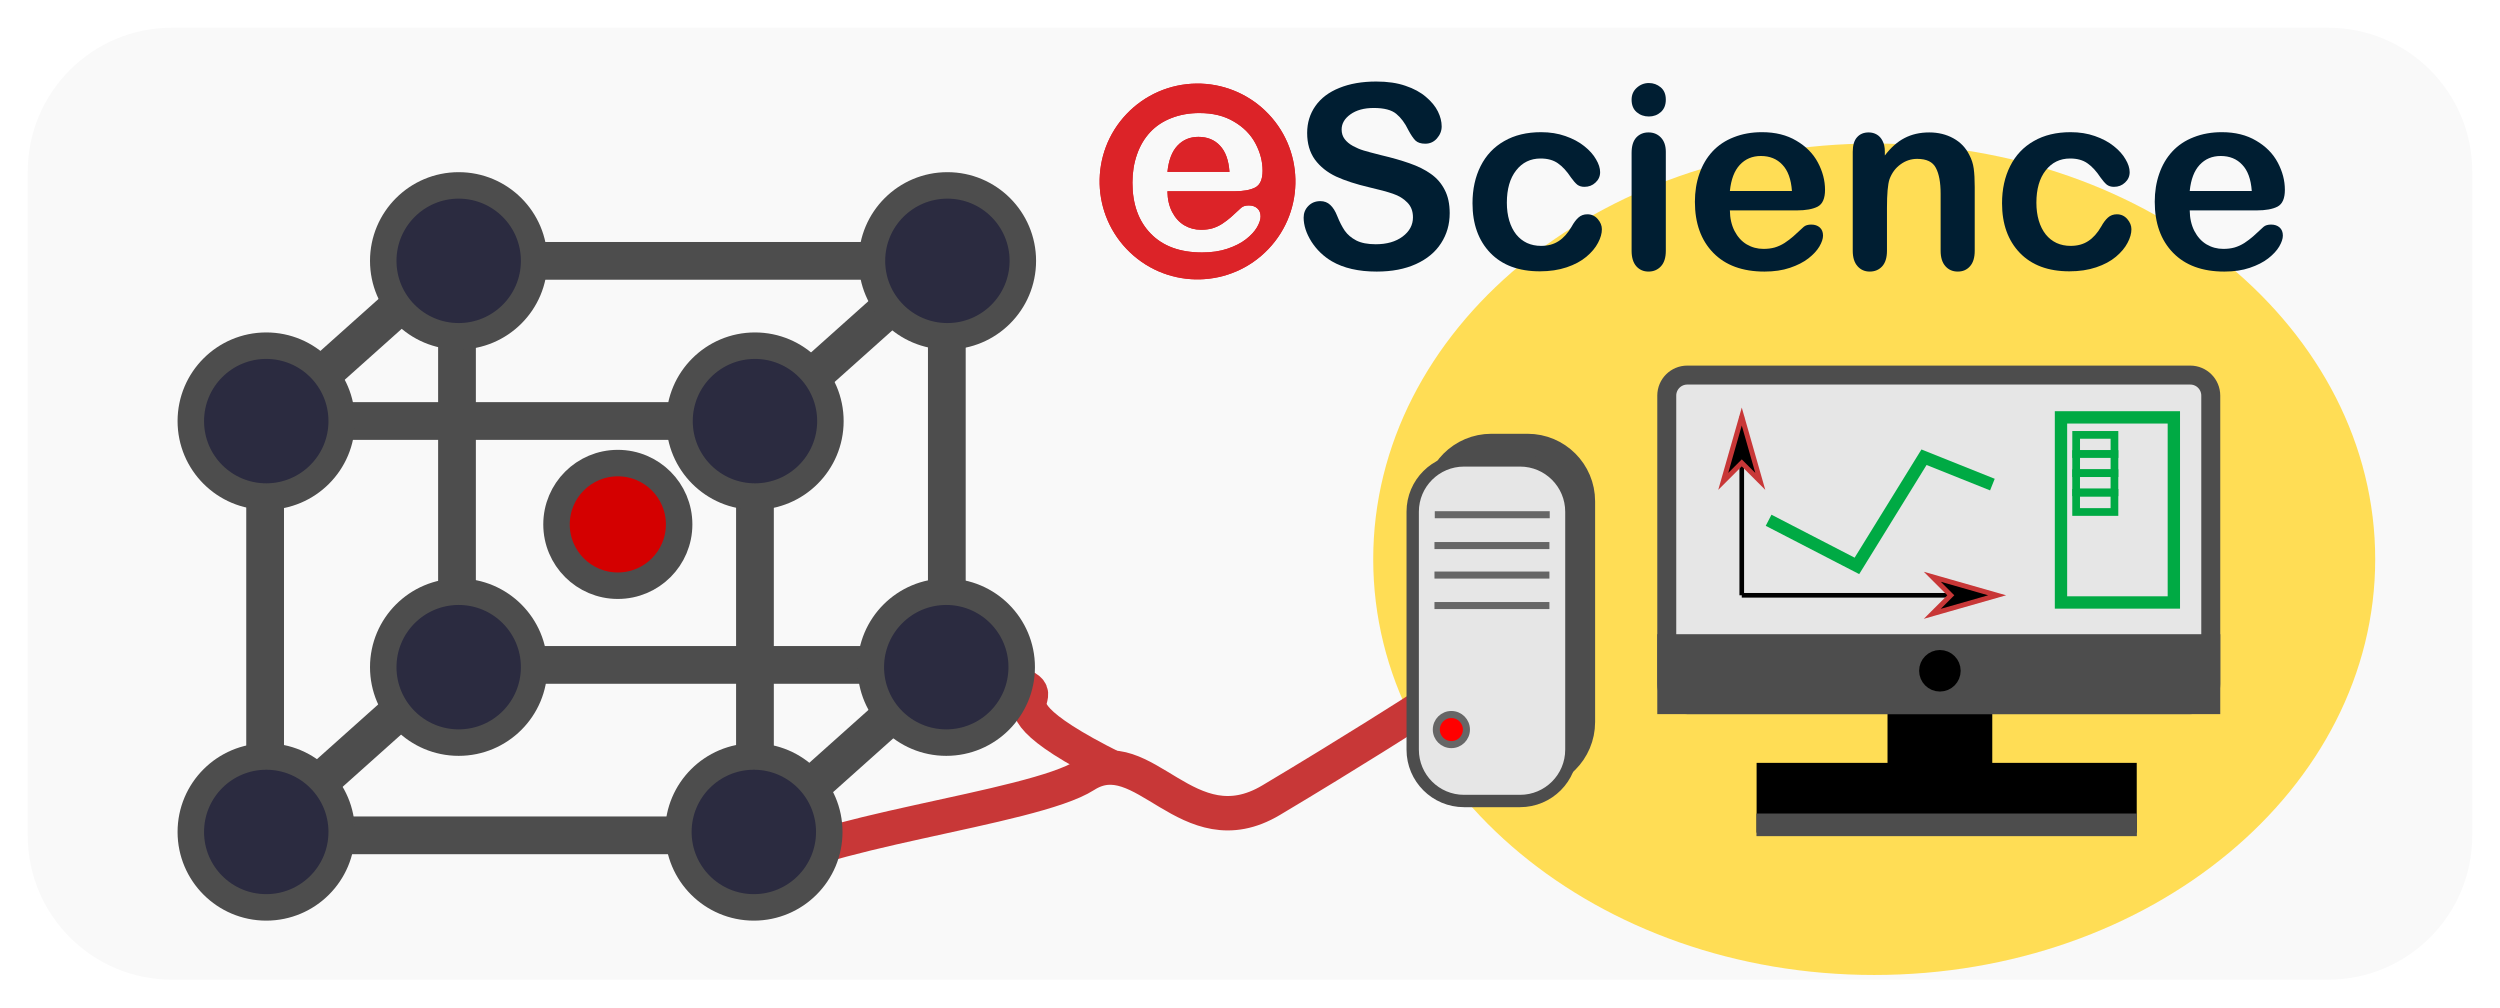
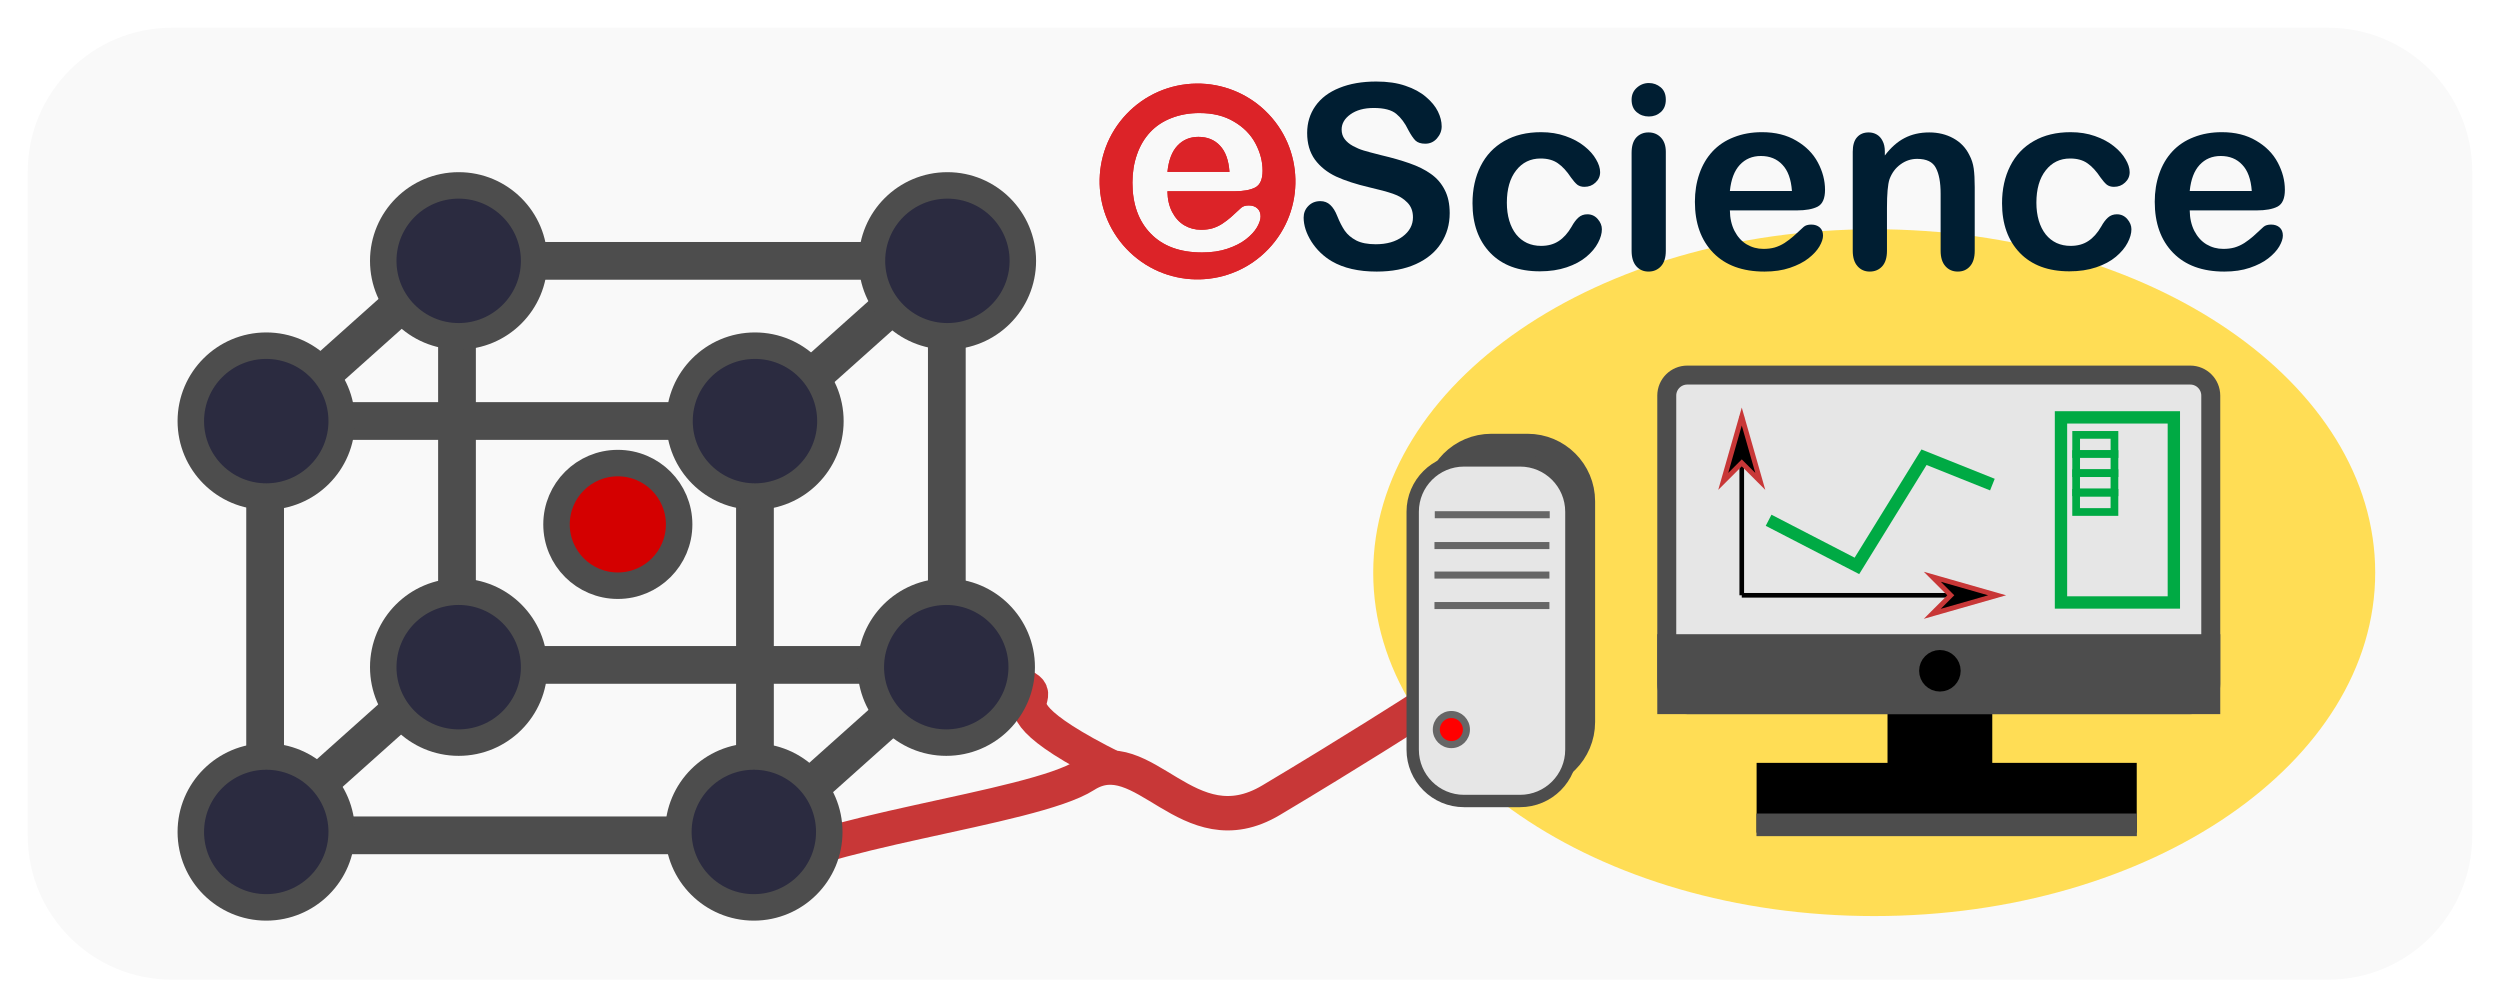
<svg xmlns="http://www.w3.org/2000/svg" width="377.653mm" height="152.176mm" viewBox="0 0 377.653 152.176" version="1.1" id="svg5">
  <defs id="defs2">
    <marker style="overflow:visible" id="marker1637" refX="0" refY="0" orient="auto">
      <path transform="matrix(-0.8,0,0,-0.8,-10,0)" style="fill:context-stroke;fill-rule:evenodd;stroke:#c83737;stroke-width:1pt;stroke-opacity:1" d="M 0,0 5,-5 -12.5,0 5,5 Z" id="path1635" />
    </marker>
    <marker style="overflow:visible" id="marker1483" refX="0" refY="0" orient="auto">
      <path transform="matrix(-0.8,0,0,-0.8,-10,0)" style="fill:context-stroke;fill-rule:evenodd;stroke:#c83737;stroke-width:1pt;stroke-opacity:1" d="M 0,0 5,-5 -12.5,0 5,5 Z" id="path1481" />
    </marker>
    <marker style="overflow:visible" id="marker976" refX="0" refY="0" orient="auto">
      <path transform="matrix(-0.8,0,0,-0.8,-10,0)" style="fill:context-stroke;fill-rule:evenodd;stroke:#c83737;stroke-width:1pt;stroke-opacity:1" d="M 0,0 5,-5 -12.5,0 5,5 Z" id="path974" />
    </marker>
    <marker style="overflow:visible" id="marker966" refX="0" refY="0" orient="auto">
      <path transform="matrix(-0.8,0,0,-0.8,-10,0)" style="fill:context-stroke;fill-rule:evenodd;stroke:#c83737;stroke-width:1pt;stroke-opacity:1" d="M 0,0 5,-5 -12.5,0 5,5 Z" id="path964" />
    </marker>
    <marker style="overflow:visible" id="CurveIn" refX="0" refY="0" orient="auto">
      <path transform="scale(0.6)" style="fill:none;fill-rule:evenodd;stroke:context-stroke;stroke-width:1pt" d="m 4.625,-5.046 c -2.76,0 -5,2.24 -5,5 0,2.76 2.24,5 5,5" id="path4023" />
    </marker>
    <marker style="overflow:visible" id="CurveOut" refX="0" refY="0" orient="auto">
      <path transform="scale(0.6)" style="fill:none;fill-rule:evenodd;stroke:context-stroke;stroke-width:1pt" d="m -5.413,-5.046 c 2.76,0 5,2.24 5,5 0,2.76 -2.24,5 -5,5" id="path4026" />
    </marker>
    <marker style="overflow:visible" id="Scissors" refX="0" refY="0" orient="auto">
      <path style="fill:context-stroke" d="M 9.09,-3.606 C 8.12,-4.777 6.37,-4.736 5.062,-4.233 l -8.212,3.078 c -2.388,-1.307 -4.748,-0.933 -4.748,-1.569 0,-0.497 0.457,-0.388 0.388,-1.683 -0.066,-1.243 -1.364,-2.163 -2.59,-2.082 -1.227,-0.007 -2.499,0.933 -2.51,2.23 -0.091,1.306 1.007,2.52 2.307,2.605 1.522,0.227 4.218,-0.696 5.483,1.571 -0.942,1.738 -2.614,1.743 -4.126,1.656 -1.255,-0.072 -2.762,0.287 -3.361,1.521 -0.578,1.182 -0.011,2.865 1.317,3.226 1.34,0.492 3.181,-0.13 3.499,-1.671 0.246,-1.188 -0.595,-1.746 -0.273,-2.177 0.244,-0.325 1.791,-0.137 4.547,-1.375 L 5.676,4.233 C 6.8,4.547 8.173,4.536 9.168,3.431 l -9.22,-3.485 z m -18.308,-1.901 c 1.295,0.723 1.189,2.684 -0.156,3.063 -1.217,0.424 -2.771,-0.759 -2.383,-2.077 0.227,-1.082 1.653,-1.481 2.54,-0.986 z m 0.056,8.017 c 1.351,0.499 1.121,2.784 -0.252,3.092 -0.911,0.316 -2.214,-0.139 -2.306,-1.212 -0.178,-1.305 1.356,-2.484 2.558,-1.879 z" id="schere" />
    </marker>
    <marker style="overflow:visible" id="Legs" refX="0" refY="0" orient="auto">
      <g transform="scale(-0.7)" id="g4048" style="stroke:#c83737;stroke-opacity:1;fill:#c83737;fill-opacity:1">
        <g transform="matrix(0,-1,-1,0,20.70862,21.31391)" id="g4042" style="stroke:#c83737;stroke-opacity:1;fill:#c83737;fill-opacity:1">
          <path style="fill:#c83737;fill-opacity:1;fill-rule:evenodd;stroke:#c83737;stroke-width:1pt;stroke-opacity:1" d="m 21.221,20.675 c -6.91,4.721 -2.455,6.607 -5.841,13.443" id="path4038" />
          <path style="fill:#c83737;fill-opacity:1;fill-rule:evenodd;stroke:#c83737;stroke-width:1pt;stroke-opacity:1" d="m 21.398,20.548 c -1.361,8.348 3.536,8.77 4.505,13.825" id="path4040" />
        </g>
        <path style="fill:#c83737;fill-rule:evenodd;stroke-width:1pt;stroke:#c83737;stroke-opacity:1;fill-opacity:1" d="m -14.09,-6.732 -0.922,4.043 3.963,-1.223 z" id="path4044" />
        <path style="fill:#c83737;fill-rule:evenodd;stroke-width:1pt;stroke:#c83737;stroke-opacity:1;fill-opacity:1" d="m -15.216,4.557 1.874,3.7 2.267,-3.473 z" id="path4046" />
      </g>
    </marker>
    <marker style="overflow:visible" id="Arrow1Mend" refX="0" refY="0" orient="auto">
      <path transform="matrix(-0.4,0,0,-0.4,-4,0)" style="fill:context-stroke;fill-rule:evenodd;stroke:context-stroke;stroke-width:1pt" d="M 0,0 5,-5 -12.5,0 5,5 Z" id="path3848" />
    </marker>
    <marker style="overflow:visible" id="Arrow1Mstart" refX="0" refY="0" orient="auto">
      <path transform="matrix(0.4,0,0,0.4,4,0)" style="fill:context-stroke;fill-rule:evenodd;stroke:context-stroke;stroke-width:1pt" d="M 0,0 5,-5 -12.5,0 5,5 Z" id="path3845" />
    </marker>
  </defs>
  <g id="layer1" transform="translate(4.651815,48.86598)">
    <rect style="fill:#f9f9f9;fill-opacity:1;stroke:#5f8dd3;stroke-width:0;stroke-miterlimit:4;stroke-dasharray:none" id="rect8085" width="369.274" height="143.797" x="-0.462" y="-44.676" ry="21.765" />
-     <ellipse style="fill:#ffdd55;stroke-width:1.077" id="path2974" cx="278.469" cy="35.616" rx="75.681" ry="62.8" />
+     <ellipse style="fill:#ffdd55;stroke-width:0.979" id="path2974" cx="278.469" cy="37.641" rx="75.681" ry="51.876" />
    <path style="fill:#999999;stroke:#4d4d4d;stroke-width:5.7;stroke-linecap:butt;stroke-linejoin:miter;stroke-miterlimit:4;stroke-dasharray:none;stroke-dashoffset:0;stroke-opacity:1" d="M 64.382,-15.513 V 58.993" id="path1276-1-0-0" />
    <path style="fill:#999999;stroke:#4d4d4d;stroke-width:5.7;stroke-linecap:butt;stroke-linejoin:miter;stroke-miterlimit:4;stroke-dasharray:none;stroke-opacity:1" d="M 35.569,14.732 H 110.075" id="path1276" />
    <path style="fill:#999999;stroke:#4d4d4d;stroke-width:5.7;stroke-linecap:butt;stroke-linejoin:miter;stroke-miterlimit:4;stroke-dasharray:none;stroke-dashoffset:0;stroke-opacity:1" d="M 63.786,51.576 H 138.291" id="path1276-2" />
    <path style="fill:#999999;stroke:#4d4d4d;stroke-width:5.7;stroke-linecap:butt;stroke-linejoin:miter;stroke-miterlimit:4;stroke-dasharray:none;stroke-opacity:1" d="M 63.786,-9.461 H 138.291" id="path1276-5" />
    <path style="fill:#999999;stroke:#4d4d4d;stroke-width:5.7;stroke-linecap:butt;stroke-linejoin:miter;stroke-miterlimit:4;stroke-dasharray:none;stroke-opacity:1" d="M 34.631,77.321 H 109.137" id="path1276-1" />
    <path style="fill:#999999;stroke:#4d4d4d;stroke-width:5.7;stroke-linecap:butt;stroke-linejoin:miter;stroke-miterlimit:4;stroke-dasharray:none;stroke-opacity:1" d="M 109.393,8.903 V 83.409" id="path1276-1-0" />
    <path style="fill:#999999;stroke:#4d4d4d;stroke-width:5.7;stroke-linecap:butt;stroke-linejoin:miter;stroke-miterlimit:4;stroke-dasharray:none;stroke-opacity:1" d="M 138.377,-16.025 V 58.481" id="path1276-1-0-4" />
    <path style="fill:#999999;stroke:#4d4d4d;stroke-width:5.7;stroke-linecap:butt;stroke-linejoin:miter;stroke-miterlimit:4;stroke-dasharray:none;stroke-opacity:1" d="M 35.398,8.935 V 83.441" id="path1276-1-0-1" />
    <path style="fill:#999999;stroke:#4d4d4d;stroke-width:5.7;stroke-linecap:butt;stroke-linejoin:miter;stroke-miterlimit:4;stroke-dasharray:none;stroke-dashoffset:0;stroke-opacity:1" d="M 69.945,45.754 34.631,77.321" id="path1276-1-0-1-3" />
    <path style="fill:#999999;stroke:#4d4d4d;stroke-width:5.7;stroke-linecap:butt;stroke-linejoin:miter;stroke-miterlimit:4;stroke-dasharray:none;stroke-dashoffset:0;stroke-opacity:1" d="M 67.243,-13.038 31.929,18.53" id="path1276-1-0-1-3-2" />
    <g id="g1748" style="stroke-width:5.2;stroke-miterlimit:4;stroke-dasharray:none;fill:none">
      <path style="fill:none;fill-opacity:1;stroke:#c83737;stroke-width:5.2;stroke-linecap:butt;stroke-linejoin:miter;stroke-miterlimit:4;stroke-dasharray:none;stroke-opacity:1" d="m 209.29,58.492 c 0,0 -9.856,6.324 -21.92,13.516 -12.663,7.549 -19.27,-9.407 -28.113,-3.744 -7.975,5.107 -42.472,8.568 -49.865,15.145" id="path7089" />
      <path style="fill:none;fill-opacity:1;stroke:#c83737;stroke-width:5.2;stroke-linecap:butt;stroke-linejoin:miter;stroke-miterlimit:4;stroke-dasharray:none;stroke-opacity:1" d="m 163.701,67.255 c -26.948,-13.425 1.46,-9.544 -25.41,-15.679" id="path7089-3" />
    </g>
    <path style="fill:#999999;stroke:#4d4d4d;stroke-width:5.7;stroke-linecap:butt;stroke-linejoin:miter;stroke-miterlimit:4;stroke-dasharray:none;stroke-dashoffset:0;stroke-opacity:1" d="m 140.896,49.363 -35.314,31.567" id="path1276-1-0-1-3-7" />
    <path style="fill:#999999;stroke:#4d4d4d;stroke-width:5.7;stroke-linecap:butt;stroke-linejoin:miter;stroke-miterlimit:4;stroke-dasharray:none;stroke-dashoffset:0;stroke-opacity:1" d="M 141.237,-12.697 105.923,18.871" id="path1276-1-0-1-3-7-6" />
    <circle style="fill:#2b2b40;stroke:#4d4d4d;stroke-width:4;stroke-miterlimit:4;stroke-dasharray:none;fill-opacity:1" id="path846" cx="35.569" cy="14.749" r="11.397" />
    <ellipse style="fill:#2b2b40;stroke:#4d4d4d;stroke-width:4;stroke-miterlimit:4;stroke-dasharray:none;fill-opacity:1" id="path846-6" cx="109.393" cy="14.749" rx="11.397" ry="11.397" />
    <circle style="fill:#d40000;stroke:#4d4d4d;stroke-width:4;stroke-miterlimit:4;stroke-dasharray:none" id="path846-6-2" cx="88.678" cy="30.35" r="9.262" />
    <circle style="fill:#2b2b40;stroke:#4d4d4d;stroke-width:4;stroke-miterlimit:4;stroke-dasharray:none;fill-opacity:1" id="path846-64" cx="35.569" cy="76.809" r="11.397" />
    <circle style="fill:#2b2b40;stroke:#4d4d4d;stroke-width:4;stroke-miterlimit:4;stroke-dasharray:none;fill-opacity:1" id="path846-62" cx="109.222" cy="76.809" r="11.397" />
    <ellipse style="fill:#2b2b40;stroke:#4d4d4d;stroke-width:4;stroke-miterlimit:4;stroke-dasharray:none;fill-opacity:1" id="path846-8" cx="64.638" cy="-9.461" rx="11.397" ry="11.397" />
    <ellipse style="fill:#2b2b40;stroke:#4d4d4d;stroke-width:4;stroke-miterlimit:4;stroke-dasharray:none;fill-opacity:1" id="path846-6-9" cx="138.462" cy="-9.461" rx="11.397" ry="11.397" />
    <ellipse style="fill:#2b2b40;stroke:#4d4d4d;stroke-width:4;stroke-miterlimit:4;stroke-dasharray:none;fill-opacity:1" id="path846-64-6" cx="64.638" cy="51.917" rx="11.397" ry="11.397" />
    <ellipse style="fill:#2b2b40;stroke:#4d4d4d;stroke-width:4;stroke-miterlimit:4;stroke-dasharray:none;fill-opacity:1" id="path846-62-0" cx="138.291" cy="51.917" rx="11.397" ry="11.397" />
    <rect style="fill:#000000;stroke:#000000;stroke-width:2.865;stroke-miterlimit:4;stroke-dasharray:none;stroke-dashoffset:0" id="rect2446" width="12.958" height="10.23" x="281.912" y="59.282" />
    <rect style="fill:#e6e6e6;stroke:#4d4d4d;stroke-width:2.865;stroke-miterlimit:4;stroke-dasharray:none;stroke-dashoffset:0" id="rect2274" width="82.178" height="49.784" x="247.131" y="7.793" ry="3.101" />
    <rect style="fill:#4d4d4d;stroke:#4d4d4d;stroke-width:2.865;stroke-miterlimit:4;stroke-dasharray:none;stroke-dashoffset:0" id="rect2400" width="82.178" height="9.207" x="247.131" y="48.371" ry="0" />
    <rect style="fill:#000000;stroke:#000000;stroke-width:2.865;stroke-miterlimit:4;stroke-dasharray:none;stroke-dashoffset:0" id="rect2594" width="54.558" height="7.672" x="262.135" y="67.807" />
    <circle style="fill:#000000;stroke:#000000;stroke-width:2.865;stroke-miterlimit:4;stroke-dasharray:none;stroke-dashoffset:0" id="path2730" cx="288.391" cy="52.462" r="1.705" />
    <rect style="fill:#666666;stroke:#4d4d4d;stroke-width:2.906;stroke-miterlimit:4;stroke-dasharray:none;stroke-dashoffset:0" id="rect2834" width="54.558" height="0.511" x="262.135" y="75.479" />
    <path style="fill:none;stroke:#00aa44;stroke-width:1.89;stroke-linecap:butt;stroke-linejoin:miter;stroke-miterlimit:4;stroke-dasharray:none;stroke-opacity:1" d="m 262.516,29.726 13.339,6.893 10.137,-16.417 10.33,4.136" id="path3175" />
    <g id="g4125" transform="translate(81.00089,82.29098)" style="stroke-width:0.7;stroke-miterlimit:4;stroke-dasharray:none">
      <path style="fill:none;stroke:#000000;stroke-width:0.7;stroke-linecap:butt;stroke-linejoin:miter;stroke-miterlimit:4;stroke-dasharray:none;stroke-opacity:1;marker-end:url(#marker966)" d="M 177.46,-41.231 V -68.235" id="path3755" />
      <path style="fill:none;stroke:#000000;stroke-width:0.7;stroke-linecap:butt;stroke-linejoin:miter;stroke-miterlimit:4;stroke-dasharray:none;stroke-opacity:1;marker-end:url(#marker976)" d="m 177.46,-41.231 h 38.578" id="path3757" />
    </g>
    <rect style="fill:#e6e6e6;stroke:#00aa44;stroke-width:1.865;stroke-miterlimit:4;stroke-dasharray:none" id="rect4149" width="17.049" height="27.961" x="306.683" y="14.184" />
    <rect style="fill:#e6e6e6;stroke:#00aa44;stroke-width:1.165;stroke-miterlimit:4;stroke-dasharray:none" id="rect4253" width="5.787" height="2.893" x="308.974" y="16.828" />
    <rect style="fill:#e6e6e6;stroke:#00aa44;stroke-width:1.165;stroke-miterlimit:4;stroke-dasharray:none" id="rect4253-9" width="5.787" height="2.893" x="308.974" y="19.722" />
    <rect style="fill:#e6e6e6;stroke:#00aa44;stroke-width:1.165;stroke-miterlimit:4;stroke-dasharray:none" id="rect4253-9-4" width="5.787" height="2.893" x="308.971" y="22.609" />
    <rect style="fill:#e6e6e6;stroke:#00aa44;stroke-width:1.165;stroke-miterlimit:4;stroke-dasharray:none" id="rect4253-9-5" width="5.787" height="2.893" x="308.971" y="25.583" />
    <rect style="fill:#e6e6e6;stroke:#4d4d4d;stroke-width:6.017;stroke-miterlimit:4;stroke-dasharray:none" id="rect5783-7" width="19.856" height="47.72" x="213.443" y="19.67" ry="7.19" />
    <rect style="fill:#e6e6e6;stroke:#4d4d4d;stroke-width:1.865;stroke-miterlimit:4;stroke-dasharray:none" id="rect5783" width="23.971" height="51.449" x="208.752" y="20.685" ry="7.751" />
    <path style="fill:none;stroke:#666666;stroke-width:1.065;stroke-linecap:butt;stroke-linejoin:miter;stroke-miterlimit:4;stroke-dasharray:none;stroke-opacity:1" d="m 212.088,28.889 h 17.363" id="path6191" />
    <path style="fill:none;stroke:#666666;stroke-width:1.065;stroke-linecap:butt;stroke-linejoin:miter;stroke-miterlimit:4;stroke-dasharray:none;stroke-opacity:1" d="m 212.041,33.547 h 17.363" id="path6191-1" />
    <path style="fill:none;stroke:#666666;stroke-width:1.065;stroke-linecap:butt;stroke-linejoin:miter;stroke-miterlimit:4;stroke-dasharray:none;stroke-opacity:1" d="m 212.041,38.005 h 17.363" id="path6191-0" />
    <path style="fill:none;stroke:#666666;stroke-width:1.065;stroke-linecap:butt;stroke-linejoin:miter;stroke-miterlimit:4;stroke-dasharray:none;stroke-opacity:1" d="m 212.041,42.609 h 17.363" id="path6191-3" />
    <circle style="fill:#ff0000;stroke:#666666;stroke-width:1.065;stroke-miterlimit:4;stroke-dasharray:none" id="path6433" cx="214.594" cy="61.342" r="2.274" />
    <path d="m 176.38,-28.19 c -1.288,0 -2.348,0.448 -3.182,1.345 -0.821,0.884 -1.319,2.197 -1.496,3.939 h 9.374 c -0.126,-1.768 -0.606,-3.087 -1.439,-3.958 -0.821,-0.884 -1.906,-1.326 -3.257,-1.326 z m 0.17,-3.598 c 2.02,0 3.75,0.429 5.189,1.288 1.452,0.846 2.538,1.944 3.257,3.295 0.72,1.351 1.079,2.727 1.079,4.128 0,1.3 -0.372,2.146 -1.117,2.538 -0.745,0.379 -1.793,0.568 -3.144,0.568 h -10.113 c 0.013,1.174 0.246,2.21 0.701,3.106 0.467,0.896 1.079,1.572 1.837,2.026 0.77,0.454 1.616,0.682 2.538,0.682 0.619,0 1.18,-0.07 1.685,-0.208 0.518,-0.151 1.016,-0.378 1.496,-0.682 0.48,-0.316 0.922,-0.65 1.326,-1.004 0.404,-0.353 0.928,-0.833 1.572,-1.439 0.265,-0.227 0.644,-0.341 1.136,-0.341 0.53,0 0.959,0.145 1.288,0.436 0.328,0.29 0.492,0.701 0.492,1.231 0,0.467 -0.183,1.016 -0.549,1.648 -0.366,0.619 -0.922,1.219 -1.667,1.799 -0.732,0.568 -1.66,1.041 -2.784,1.42 -1.111,0.379 -2.393,0.568 -3.845,0.568 -3.32,0 -5.902,-0.947 -7.745,-2.841 -1.843,-1.894 -2.765,-4.463 -2.765,-7.708 0,-1.528 0.227,-2.942 0.682,-4.242 0.455,-1.313 1.117,-2.437 1.988,-3.371 0.871,-0.934 1.944,-1.648 3.219,-2.14 1.275,-0.505 2.689,-0.758 4.242,-0.758 z m -0.451,-4.453 a 14.791,14.791 0 0 0 -10.565,4.592 14.791,14.791 0 0 0 0.515,20.911 14.791,14.791 0 0 0 20.911,-0.515 14.791,14.791 0 0 0 -0.515,-20.911 14.791,14.791 0 0 0 -10.346,-4.077 z" style="fill:#dc2328;fill-opacity:1;stroke:none;stroke-width:15.635;stroke-miterlimit:4;stroke-dasharray:none;stroke-opacity:1" id="path10541" />
    <path id="path4514" style="fill:#dc2328;fill-opacity:1;stroke:none;stroke-width:15.635;stroke-miterlimit:4;stroke-dasharray:none;stroke-opacity:1" d="m 176.38,-28.19 c -1.288,0 -2.348,0.448 -3.182,1.345 -0.821,0.884 -1.319,2.197 -1.496,3.939 h 9.374 c -0.126,-1.768 -0.606,-3.087 -1.439,-3.958 -0.821,-0.884 -1.906,-1.326 -3.257,-1.326 z m 0.17,-3.598 c 2.02,0 3.75,0.429 5.189,1.288 1.452,0.846 2.538,1.944 3.257,3.295 0.72,1.351 1.079,2.727 1.079,4.128 0,1.3 -0.372,2.146 -1.117,2.538 -0.745,0.379 -1.793,0.568 -3.144,0.568 h -10.113 c 0.013,1.174 0.246,2.21 0.701,3.106 0.467,0.896 1.079,1.572 1.837,2.026 0.77,0.454 1.616,0.682 2.538,0.682 0.619,0 1.18,-0.07 1.685,-0.208 0.518,-0.151 1.016,-0.378 1.496,-0.682 0.48,-0.316 0.922,-0.65 1.326,-1.004 0.404,-0.353 0.928,-0.833 1.572,-1.439 0.265,-0.227 0.644,-0.341 1.136,-0.341 0.53,0 0.959,0.145 1.288,0.436 0.328,0.29 0.492,0.701 0.492,1.231 0,0.467 -0.183,1.016 -0.549,1.648 -0.366,0.619 -0.922,1.219 -1.667,1.799 -0.732,0.568 -1.66,1.041 -2.784,1.42 -1.111,0.379 -2.393,0.568 -3.845,0.568 -3.32,0 -5.902,-0.947 -7.745,-2.841 -1.843,-1.894 -2.765,-4.463 -2.765,-7.708 0,-1.528 0.227,-2.942 0.682,-4.242 0.455,-1.313 1.117,-2.437 1.988,-3.371 0.871,-0.934 1.944,-1.648 3.219,-2.14 1.275,-0.505 2.689,-0.758 4.242,-0.758 z m -0.451,-4.453 a 14.791,14.791 0 0 0 -10.565,4.592 14.791,14.791 0 0 0 0.515,20.911 14.791,14.791 0 0 0 20.911,-0.515 14.791,14.791 0 0 0 -0.515,-20.911 14.791,14.791 0 0 0 -10.346,-4.077 z" />
    <g aria-label="Science " style="font-style:normal;font-weight:normal;font-size:66.433px;line-height:1.25;font-family:sans-serif;letter-spacing:0px;word-spacing:0px;fill:#001e32;fill-opacity:1;stroke:none;stroke-width:0;stroke-miterlimit:4;stroke-dasharray:none;stroke-opacity:1" id="text10563" transform="matrix(0.5838149,0,0,0.5838149,-320.4762,1338.973)">
      <path d="m 916.072,-2322.003 q 0,4.314 -2.238,7.753 -2.206,3.438 -6.488,5.385 -4.282,1.946 -10.153,1.946 -7.039,0 -11.613,-2.66 -3.244,-1.914 -5.287,-5.093 -2.011,-3.211 -2.011,-6.228 0,-1.752 1.2,-2.984 1.233,-1.265 3.114,-1.265 1.525,0 2.563,0.973 1.07,0.973 1.817,2.887 0.908,2.271 1.946,3.795 1.07,1.524 2.984,2.53 1.914,0.973 5.028,0.973 4.282,0 6.942,-1.979 2.692,-2.011 2.692,-4.995 0,-2.368 -1.46,-3.828 -1.427,-1.492 -3.73,-2.271 -2.271,-0.778 -6.098,-1.654 -5.125,-1.2 -8.596,-2.79 -3.438,-1.622 -5.482,-4.379 -2.011,-2.79 -2.011,-6.909 0,-3.925 2.141,-6.974 2.141,-3.049 6.196,-4.671 4.055,-1.654 9.537,-1.654 4.379,0 7.558,1.103 3.211,1.071 5.32,2.887 2.108,1.784 3.082,3.763 0.973,1.979 0.973,3.86 0,1.719 -1.233,3.114 -1.2,1.362 -3.017,1.362 -1.654,0 -2.53,-0.811 -0.843,-0.843 -1.849,-2.725 -1.298,-2.692 -3.114,-4.184 -1.817,-1.525 -5.839,-1.525 -3.73,0 -6.033,1.654 -2.271,1.622 -2.271,3.925 0,1.427 0.779,2.465 0.779,1.038 2.141,1.784 1.362,0.746 2.757,1.168 1.395,0.422 4.606,1.233 4.022,0.941 7.266,2.076 3.276,1.135 5.547,2.757 2.303,1.622 3.568,4.12 1.298,2.465 1.298,6.066 z" style="font-style:normal;font-variant:normal;font-weight:normal;font-stretch:normal;font-family:'Arial Rounded MT Bold';-inkscape-font-specification:'Arial Rounded MT Bold, ';fill:#001e32;fill-opacity:1;stroke:none;stroke-width:0;stroke-miterlimit:4;stroke-dasharray:none;stroke-opacity:1" id="path833" />
      <path d="m 955.452,-2317.884 q 0,1.654 -1.006,3.536 -0.973,1.881 -3.017,3.601 -2.011,1.687 -5.093,2.725 -3.082,1.038 -6.942,1.038 -8.207,0 -12.813,-4.768 -4.606,-4.801 -4.606,-12.845 0,-5.45 2.108,-9.634 2.108,-4.184 6.098,-6.455 3.99,-2.303 9.537,-2.303 3.438,0 6.293,1.006 2.887,1.006 4.866,2.595 2.011,1.589 3.049,3.406 1.07,1.784 1.07,3.341 0,1.589 -1.2,2.692 -1.168,1.103 -2.855,1.103 -1.103,0 -1.849,-0.551 -0.714,-0.584 -1.622,-1.849 -1.622,-2.465 -3.406,-3.698 -1.752,-1.233 -4.476,-1.233 -3.925,0 -6.325,3.082 -2.4,3.049 -2.4,8.369 0,2.498 0.616,4.606 0.616,2.076 1.784,3.568 1.168,1.46 2.822,2.238 1.654,0.746 3.633,0.746 2.66,0 4.541,-1.233 1.914,-1.233 3.374,-3.763 0.811,-1.492 1.752,-2.336 0.941,-0.843 2.303,-0.843 1.622,0 2.692,1.233 1.07,1.233 1.07,2.627 z" style="font-style:normal;font-variant:normal;font-weight:normal;font-stretch:normal;font-family:'Arial Rounded MT Bold';-inkscape-font-specification:'Arial Rounded MT Bold, ';fill:#001e32;fill-opacity:1;stroke:none;stroke-width:0;stroke-miterlimit:4;stroke-dasharray:none;stroke-opacity:1" id="path835" />
      <path d="m 971.995,-2337.898 v 25.593 q 0,2.66 -1.265,4.022 -1.265,1.362 -3.211,1.362 -1.946,0 -3.179,-1.395 -1.2,-1.395 -1.2,-3.99 v -25.334 q 0,-2.627 1.2,-3.957 1.233,-1.33 3.179,-1.33 1.946,0 3.211,1.33 1.265,1.33 1.265,3.698 z m -4.379,-9.148 q -1.849,0 -3.179,-1.135 -1.298,-1.135 -1.298,-3.211 0,-1.881 1.33,-3.082 1.362,-1.233 3.146,-1.233 1.719,0 3.049,1.103 1.33,1.103 1.33,3.211 0,2.044 -1.298,3.211 -1.298,1.135 -3.082,1.135 z" style="font-style:normal;font-variant:normal;font-weight:normal;font-stretch:normal;font-family:'Arial Rounded MT Bold';-inkscape-font-specification:'Arial Rounded MT Bold, ';fill:#001e32;fill-opacity:1;stroke:none;stroke-width:0;stroke-miterlimit:4;stroke-dasharray:none;stroke-opacity:1" id="path837" />
      <path d="m 1005.893,-2322.749 h -17.322 q 0.032,3.017 1.2,5.32 1.2,2.303 3.146,3.471 1.979,1.168 4.347,1.168 1.589,0 2.887,-0.357 1.33,-0.389 2.563,-1.168 1.233,-0.811 2.271,-1.719 1.038,-0.908 2.692,-2.465 0.681,-0.584 1.946,-0.584 1.362,0 2.206,0.746 0.843,0.746 0.843,2.108 0,1.2 -0.941,2.822 -0.941,1.589 -2.855,3.082 -1.881,1.46 -4.768,2.433 -2.854,0.973 -6.585,0.973 -8.531,0 -13.267,-4.866 -4.736,-4.866 -4.736,-13.202 0,-3.925 1.168,-7.266 1.168,-3.373 3.406,-5.774 2.238,-2.4 5.514,-3.665 3.276,-1.298 7.266,-1.298 5.19,0 8.888,2.206 3.73,2.173 5.579,5.644 1.849,3.471 1.849,7.072 0,3.341 -1.914,4.347 -1.914,0.973 -5.385,0.973 z m -17.322,-5.028 h 16.057 q -0.324,-4.541 -2.465,-6.779 -2.108,-2.271 -5.579,-2.271 -3.309,0 -5.45,2.303 -2.108,2.271 -2.563,6.747 z" style="font-style:normal;font-variant:normal;font-weight:normal;font-stretch:normal;font-family:'Arial Rounded MT Bold';-inkscape-font-specification:'Arial Rounded MT Bold, ';fill:#001e32;fill-opacity:1;stroke:none;stroke-width:0;stroke-miterlimit:4;stroke-dasharray:none;stroke-opacity:1" id="path839" />
      <path d="m 1028.664,-2338.028 v 1.071 q 2.336,-3.082 5.093,-4.509 2.79,-1.46 6.39,-1.46 3.503,0 6.261,1.525 2.757,1.525 4.12,4.314 0.876,1.622 1.135,3.503 0.26,1.881 0.26,4.801 v 16.478 q 0,2.66 -1.233,4.022 -1.2,1.362 -3.146,1.362 -1.979,0 -3.211,-1.395 -1.233,-1.395 -1.233,-3.99 v -14.759 q 0,-4.379 -1.233,-6.682 -1.2,-2.336 -4.833,-2.336 -2.368,0 -4.314,1.427 -1.946,1.395 -2.854,3.86 -0.649,1.979 -0.649,7.396 v 11.094 q 0,2.692 -1.265,4.055 -1.233,1.33 -3.211,1.33 -1.914,0 -3.147,-1.395 -1.233,-1.395 -1.233,-3.99 v -25.593 q 0,-2.53 1.103,-3.763 1.103,-1.265 3.017,-1.265 1.168,0 2.108,0.551 0.941,0.551 1.492,1.654 0.584,1.103 0.584,2.692 z" style="font-style:normal;font-variant:normal;font-weight:normal;font-stretch:normal;font-family:'Arial Rounded MT Bold';-inkscape-font-specification:'Arial Rounded MT Bold, ';fill:#001e32;fill-opacity:1;stroke:none;stroke-width:0;stroke-miterlimit:4;stroke-dasharray:none;stroke-opacity:1" id="path841" />
      <path d="m 1092.469,-2317.884 q 0,1.654 -1.006,3.536 -0.973,1.881 -3.017,3.601 -2.011,1.687 -5.093,2.725 -3.082,1.038 -6.942,1.038 -8.207,0 -12.813,-4.768 -4.606,-4.801 -4.606,-12.845 0,-5.45 2.108,-9.634 2.108,-4.184 6.098,-6.455 3.99,-2.303 9.537,-2.303 3.438,0 6.293,1.006 2.887,1.006 4.866,2.595 2.011,1.589 3.049,3.406 1.071,1.784 1.071,3.341 0,1.589 -1.2,2.692 -1.168,1.103 -2.855,1.103 -1.103,0 -1.849,-0.551 -0.714,-0.584 -1.622,-1.849 -1.622,-2.465 -3.406,-3.698 -1.752,-1.233 -4.476,-1.233 -3.925,0 -6.325,3.082 -2.401,3.049 -2.401,8.369 0,2.498 0.616,4.606 0.616,2.076 1.784,3.568 1.168,1.46 2.822,2.238 1.654,0.746 3.633,0.746 2.66,0 4.541,-1.233 1.914,-1.233 3.374,-3.763 0.811,-1.492 1.752,-2.336 0.941,-0.843 2.303,-0.843 1.622,0 2.692,1.233 1.07,1.233 1.07,2.627 z" style="font-style:normal;font-variant:normal;font-weight:normal;font-stretch:normal;font-family:'Arial Rounded MT Bold';-inkscape-font-specification:'Arial Rounded MT Bold, ';fill:#001e32;fill-opacity:1;stroke:none;stroke-width:0;stroke-miterlimit:4;stroke-dasharray:none;stroke-opacity:1" id="path843" />
      <path d="m 1124.875,-2322.749 h -17.322 q 0.033,3.017 1.2,5.32 1.2,2.303 3.147,3.471 1.979,1.168 4.347,1.168 1.589,0 2.887,-0.357 1.33,-0.389 2.563,-1.168 1.233,-0.811 2.271,-1.719 1.038,-0.908 2.692,-2.465 0.681,-0.584 1.946,-0.584 1.362,0 2.206,0.746 0.843,0.746 0.843,2.108 0,1.2 -0.941,2.822 -0.941,1.589 -2.854,3.082 -1.881,1.46 -4.768,2.433 -2.854,0.973 -6.585,0.973 -8.531,0 -13.267,-4.866 -4.736,-4.866 -4.736,-13.202 0,-3.925 1.168,-7.266 1.168,-3.373 3.406,-5.774 2.238,-2.4 5.514,-3.665 3.276,-1.298 7.266,-1.298 5.19,0 8.888,2.206 3.73,2.173 5.579,5.644 1.849,3.471 1.849,7.072 0,3.341 -1.914,4.347 -1.914,0.973 -5.385,0.973 z m -17.322,-5.028 h 16.057 q -0.324,-4.541 -2.465,-6.779 -2.108,-2.271 -5.579,-2.271 -3.309,0 -5.45,2.303 -2.108,2.271 -2.563,6.747 z" style="font-style:normal;font-variant:normal;font-weight:normal;font-stretch:normal;font-family:'Arial Rounded MT Bold';-inkscape-font-specification:'Arial Rounded MT Bold, ';fill:#001e32;fill-opacity:1;stroke:none;stroke-width:0;stroke-miterlimit:4;stroke-dasharray:none;stroke-opacity:1" id="path845" />
    </g>
  </g>
</svg>
